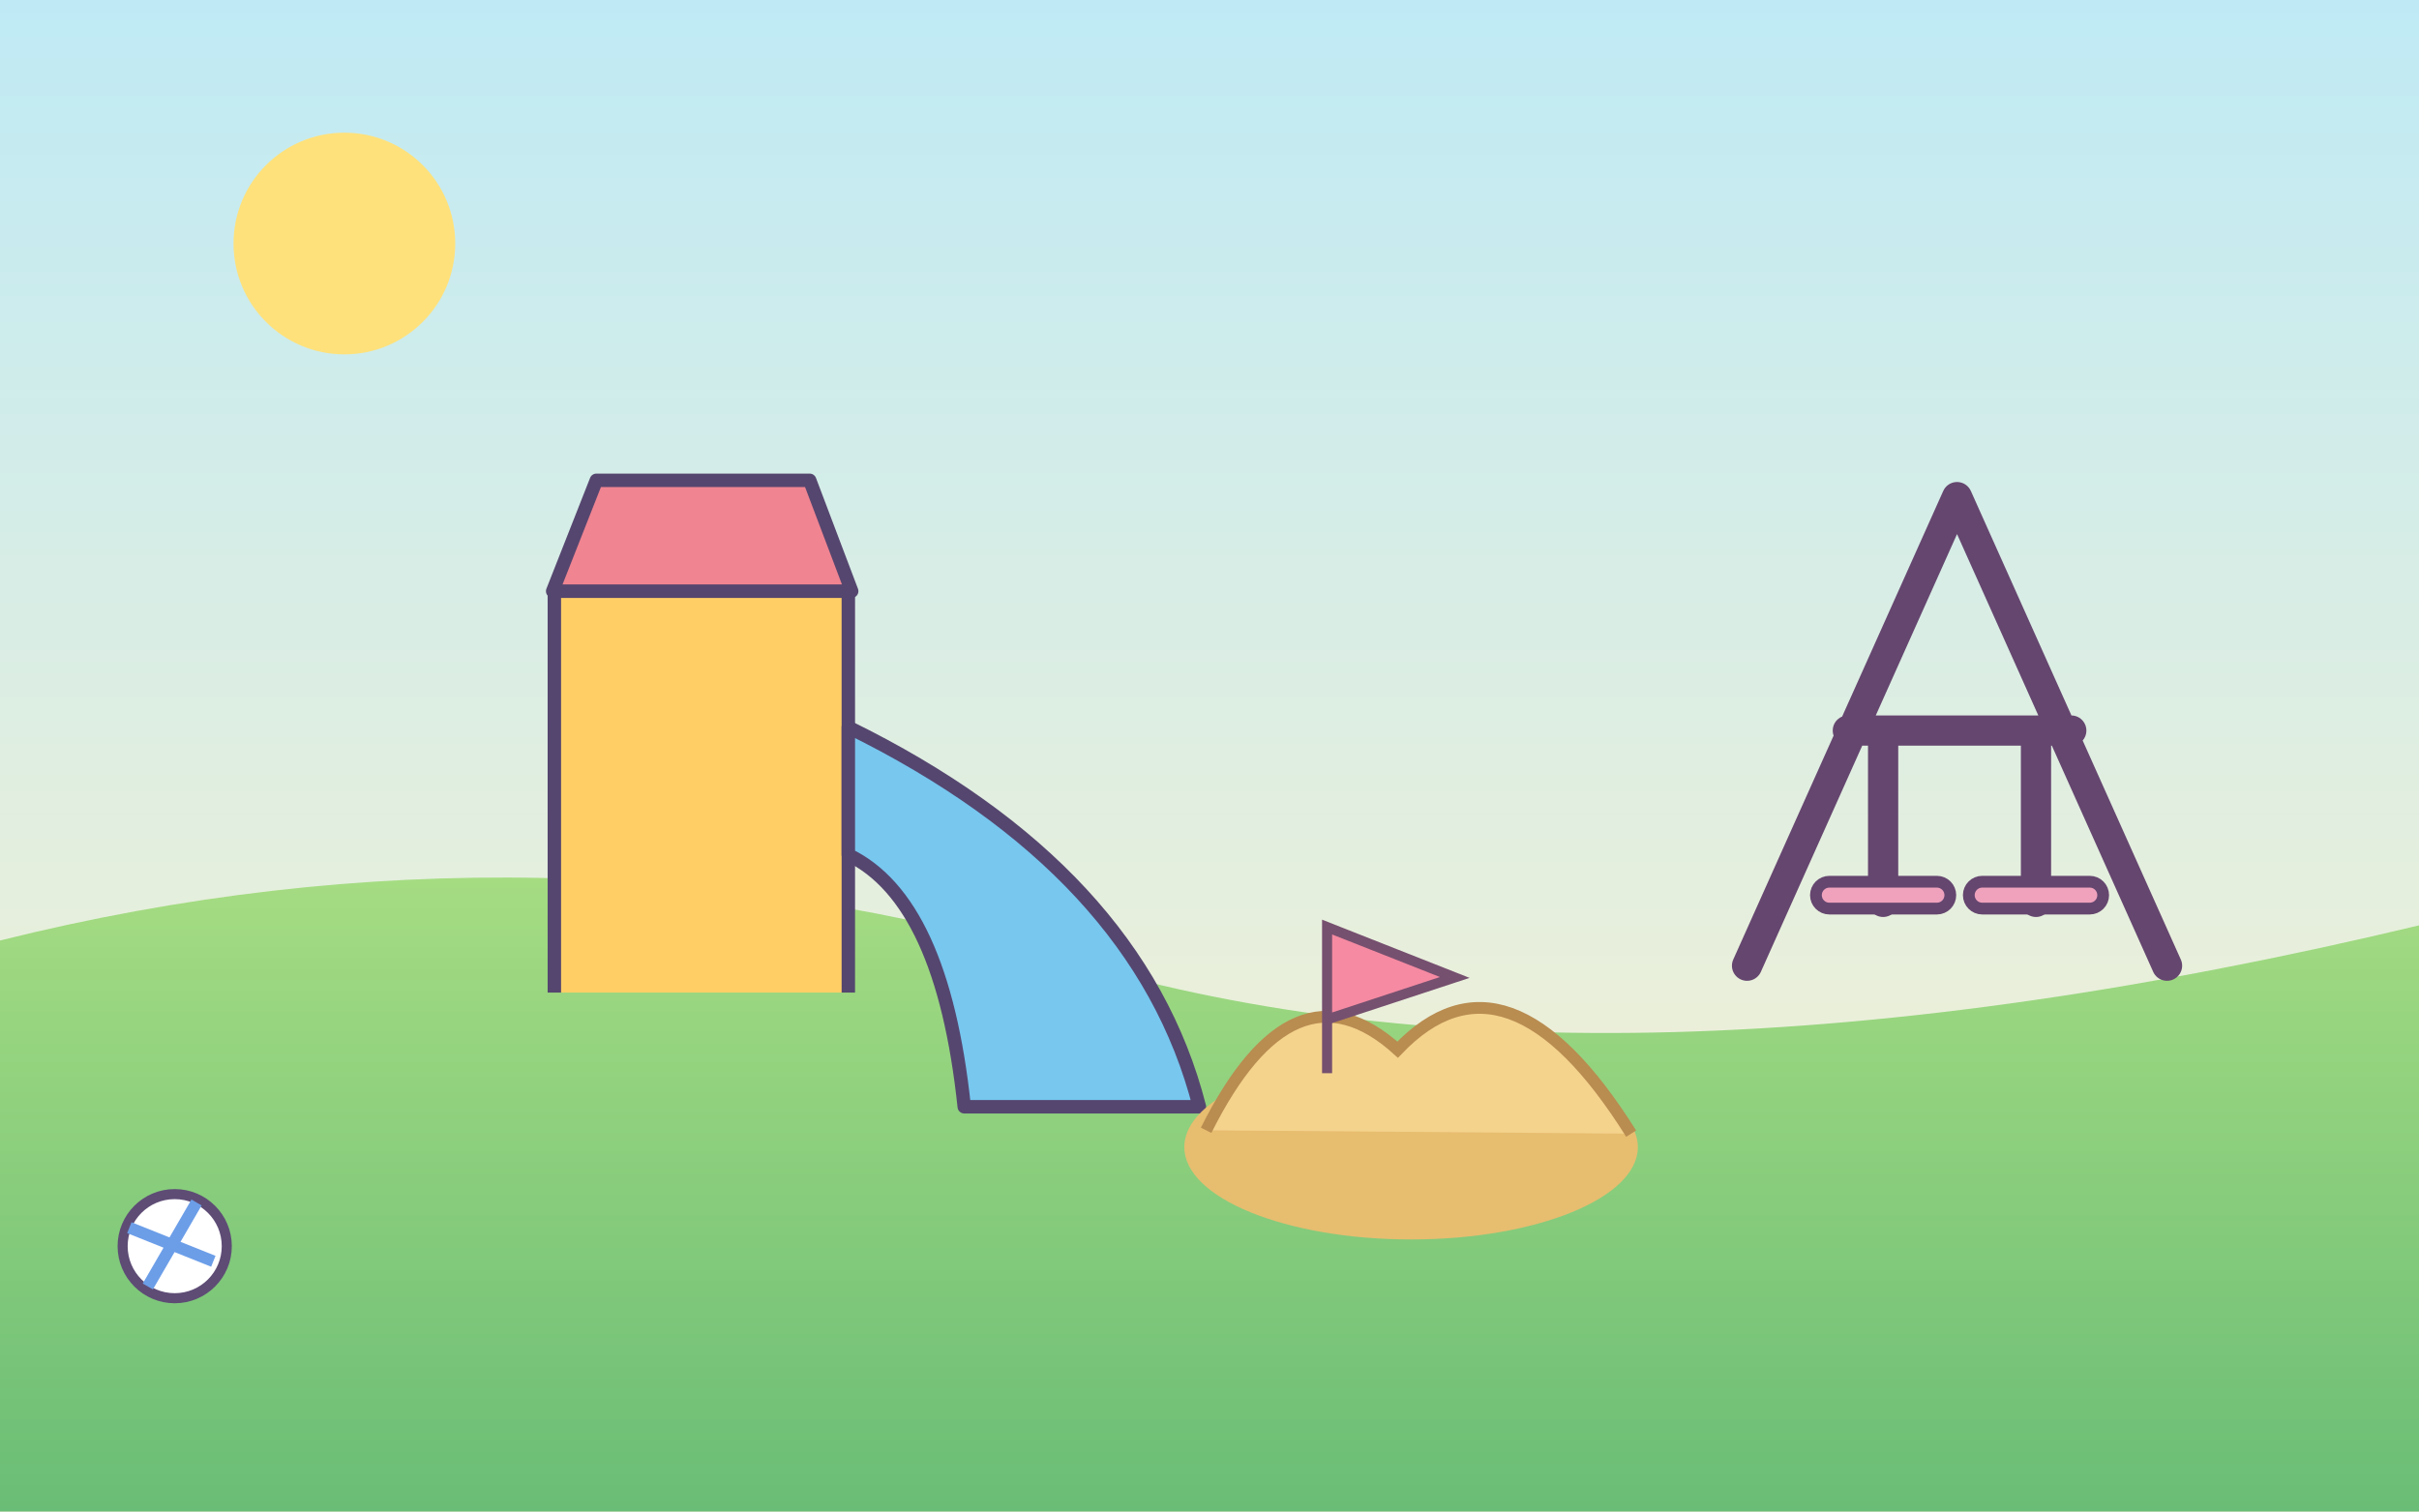
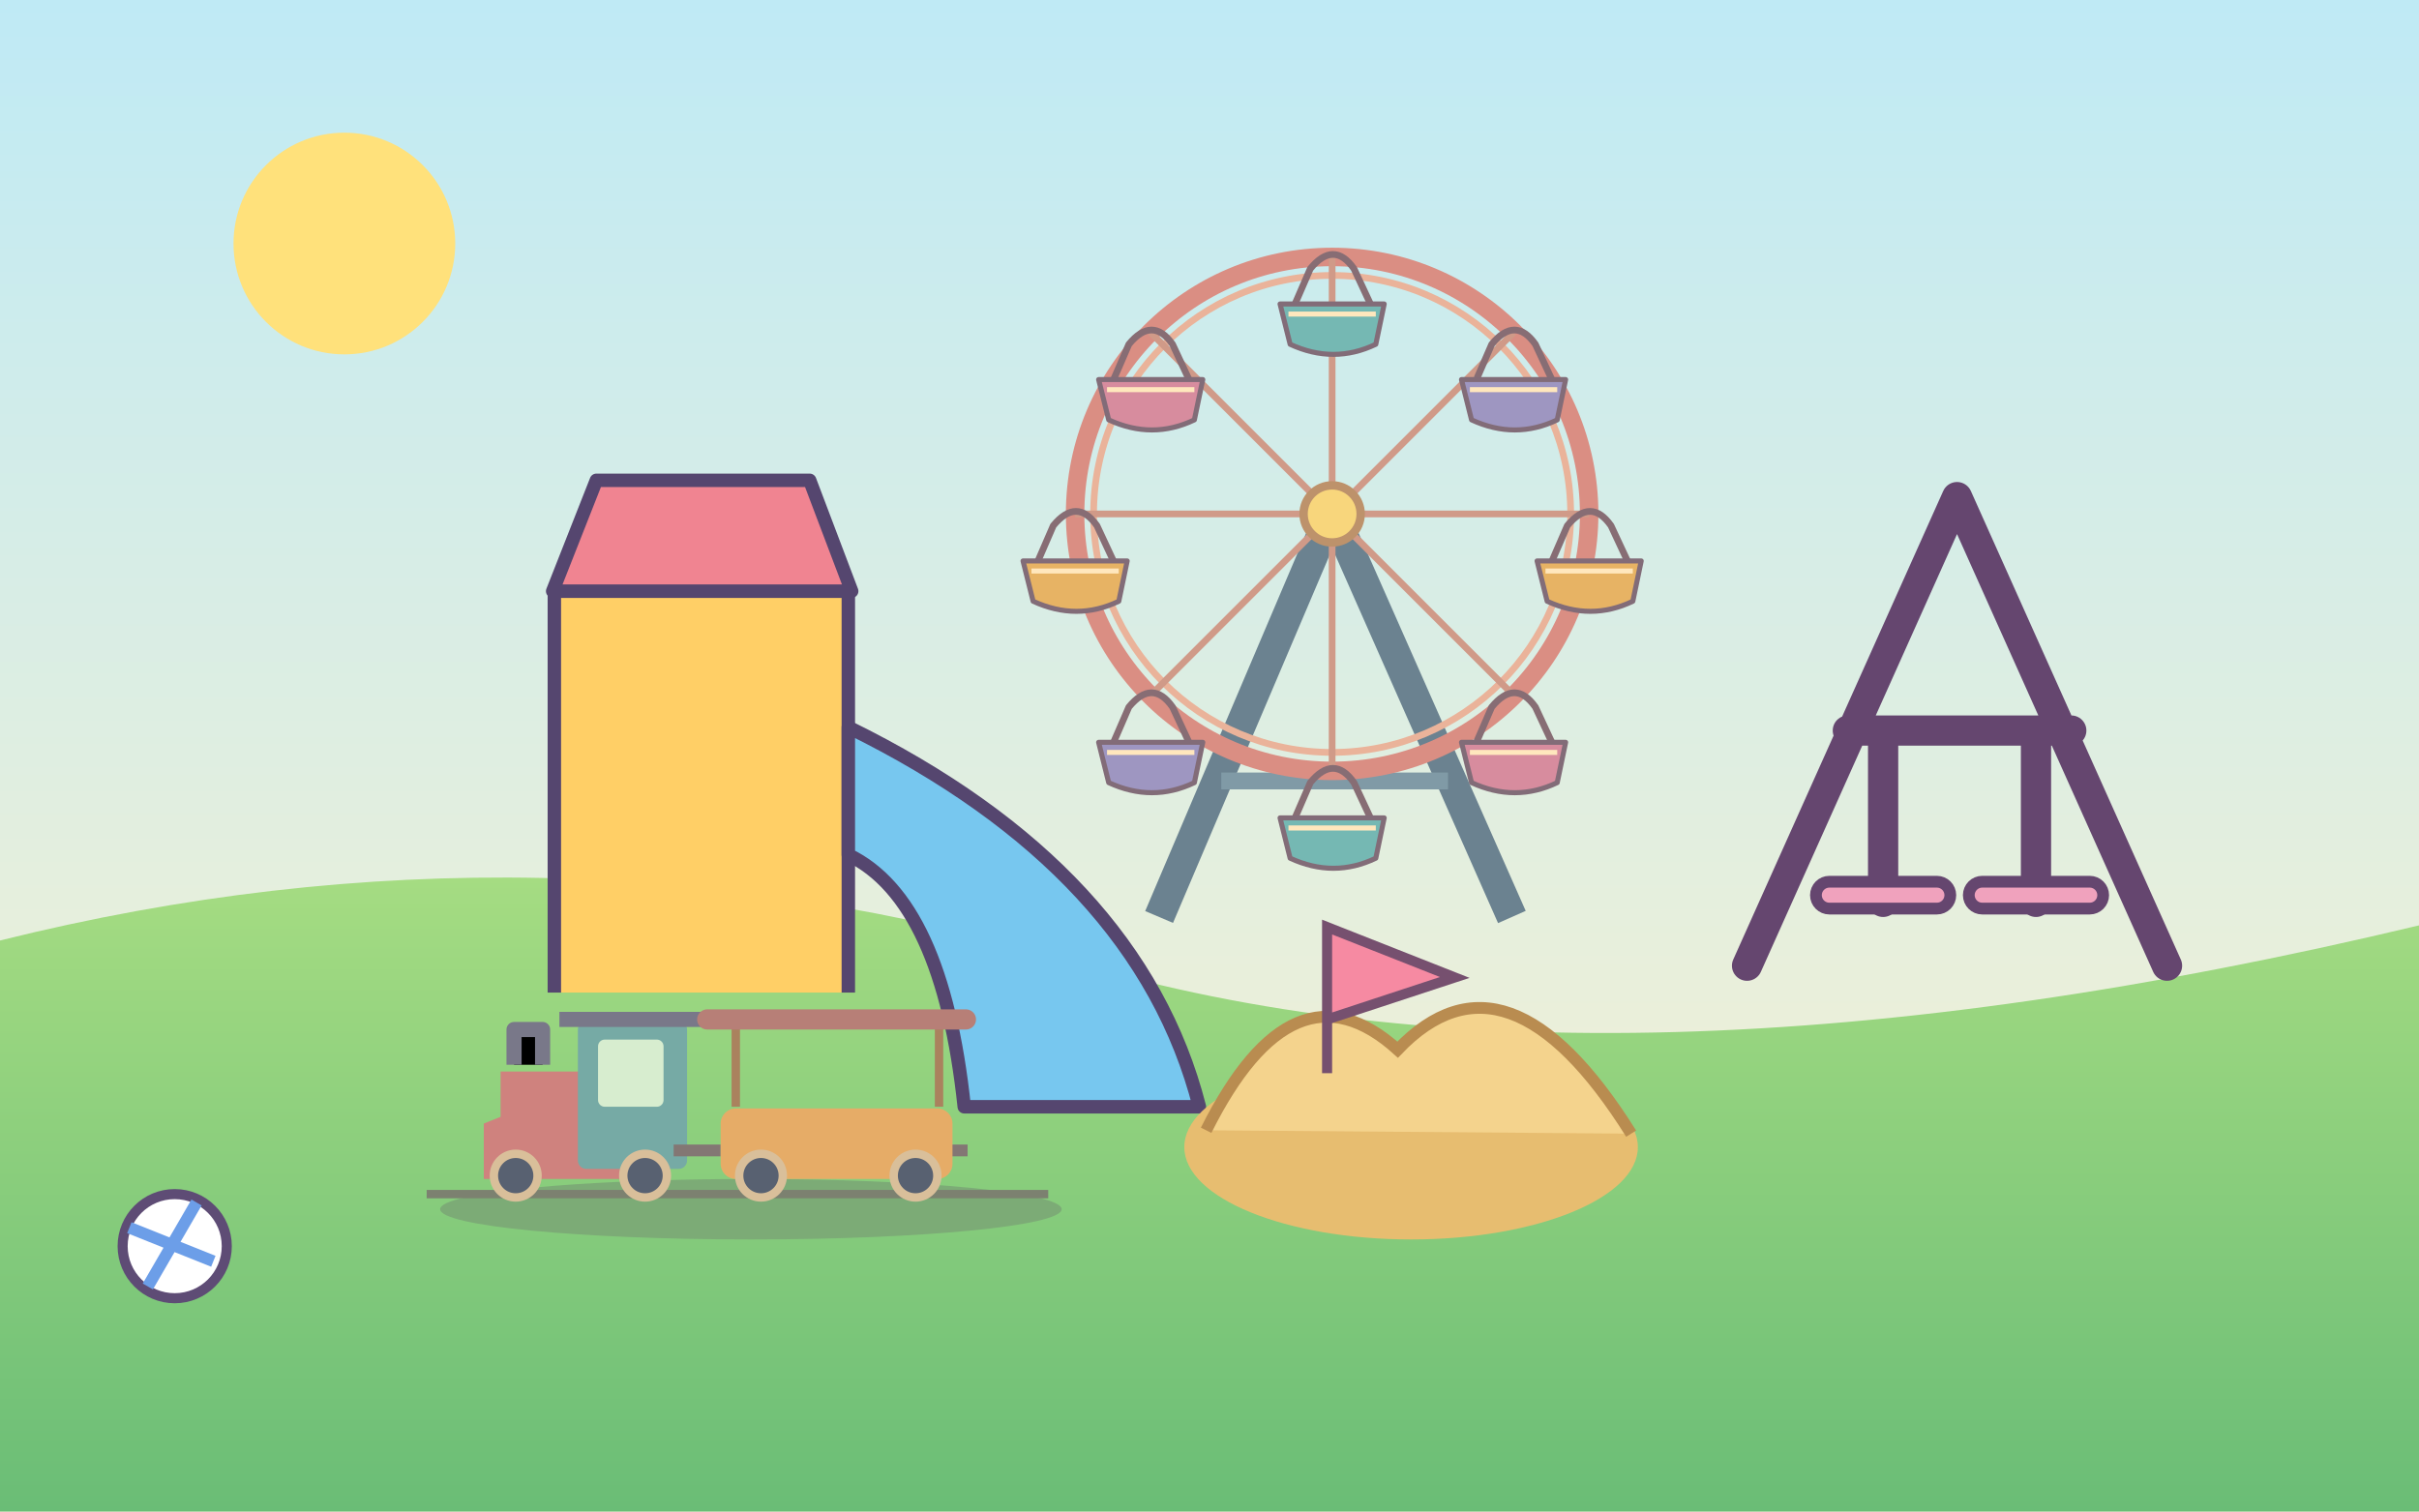
<svg xmlns="http://www.w3.org/2000/svg" viewBox="0 0 1440 900">
  <defs>
    <linearGradient id="s" x2="0" y2="1">
      <stop stop-color="#bfeaf5" />
      <stop offset="1" stop-color="#fff2cd" />
    </linearGradient>
    <linearGradient id="g" x2="0" y2="1">
      <stop stop-color="#a5dc82" />
      <stop offset="1" stop-color="#6abd76" />
    </linearGradient>
  </defs>
  <rect width="1440" height="900" fill="url(#s)" />
  <circle cx="205" cy="145" r="66" fill="#ffe17b" />
  <path d="M0 560q325-81 640 13t800-22v349H0Z" fill="url(#g)" />
  <g stroke="#65466f" stroke-width="18" stroke-linecap="round" stroke-linejoin="round" fill="none">
    <path d="M1040 575 1165 296l125 279M1100 435h133" />
    <path d="M1121 437v100m91-100v100" />
  </g>
  <g fill="#f0a2bd" stroke="#65466f" stroke-width="7">
    <rect x="1081" y="525" width="80" height="16" rx="8" />
    <rect x="1172" y="525" width="80" height="16" rx="8" />
  </g>
  <g stroke="#55466f" stroke-width="8" stroke-linejoin="round">
    <path d="M330 591V352h175v239" fill="#ffcf66" />
    <path d="M329 352h178l-25-66H355Z" fill="#f08491" />
    <path d="M505 433q173 85 209 226H574q-13-123-69-150Z" fill="#77c7ef" />
  </g>
  <g>
    <ellipse cx="840" cy="683" rx="135" ry="55" fill="#e7bd70" />
    <path d="M718 673q52-104 114-48 65-68 139 50" fill="#f4d38d" stroke="#b98c50" stroke-width="7" />
    <path d="M790 639v-87l76 30-76 25" fill="#f68aa2" stroke="#76506f" stroke-width="6" />
  </g>
  <circle cx="104" cy="742" r="31" fill="#fff" stroke="#5e4c75" stroke-width="6" />
  <path d="m77 731 50 20m-10-35-29 50" stroke="#6c9ee8" stroke-width="7" />
+   <g transform="translate(793 306)" stroke-linejoin="round">
+     <path d="M-103 240 0-2l107 242" fill="none" stroke="#6b8290" stroke-width="18" />
+     <path d="M-66 159H69" stroke="#809aa6" stroke-width="10" />
+     <circle r="153" fill="none" stroke="#da8e83" stroke-width="11" />
+     <circle r="142" fill="none" stroke="#eab39a" stroke-width="4" />
+     <path d="M0 0 0 153" stroke="#d09a88" stroke-width="4" />
+     <path d="M0 0 108 108" stroke="#d09a88" stroke-width="4" />
+     <path d="M0 0 153 0" stroke="#d09a88" stroke-width="4" />
+     <path d="M0 0 108 -108" stroke="#d09a88" stroke-width="4" />
+     <path d="M0 0 0 -153" stroke="#d09a88" stroke-width="4" />
+     <path d="M0 0 -108 -108" stroke="#d09a88" stroke-width="4" />
+     <path d="M0 0 -153 0" stroke="#d09a88" stroke-width="4" />
+     <path d="M0 0 -108 108" stroke="#d09a88" stroke-width="4" />
+     <circle r="17" fill="#f8d67c" stroke="#bd926b" stroke-width="5" />
+     <g transform="translate(0 153)">
+       <path d="m-26 37 13-30q14-17 26 0l14 30" fill="none" stroke="#876d74" stroke-width="4" />
+       <path d="M-31 28h62l-5 24q-25 12-51 0Z" fill="#75b8b3" stroke="#826c78" stroke-width="3" />
+       <path d="M-26 34h52" stroke="#ffe7bd" stroke-width="3" />
+     </g>
+     <g transform="translate(108 108)">
+       <path d="m-26 37 13-30q14-17 26 0l14 30" fill="none" stroke="#876d74" stroke-width="4" />
+       <path d="M-31 28h62l-5 24q-25 12-51 0Z" fill="#d78c9e" stroke="#826c78" stroke-width="3" />
+       <path d="M-26 34h52" stroke="#ffe7bd" stroke-width="3" />
+     </g>
+     <g transform="translate(153 0)">
+       <path d="m-26 37 13-30q14-17 26 0l14 30" fill="none" stroke="#876d74" stroke-width="4" />
+       <path d="M-31 28h62l-5 24q-25 12-51 0Z" fill="#e7b364" stroke="#826c78" stroke-width="3" />
+       <path d="M-26 34h52" stroke="#ffe7bd" stroke-width="3" />
+     </g>
+     <g transform="translate(108 -108)">
+       <path d="m-26 37 13-30q14-17 26 0l14 30" fill="none" stroke="#876d74" stroke-width="4" />
+       <path d="M-31 28h62l-5 24q-25 12-51 0Z" fill="#9e96c1" stroke="#826c78" stroke-width="3" />
+       <path d="M-26 34h52" stroke="#ffe7bd" stroke-width="3" />
+     </g>
+     <g transform="translate(0 -153)">
+       <path d="m-26 37 13-30q14-17 26 0l14 30" fill="none" stroke="#876d74" stroke-width="4" />
+       <path d="M-31 28h62l-5 24q-25 12-51 0Z" fill="#75b8b3" stroke="#826c78" stroke-width="3" />
+       <path d="M-26 34h52" stroke="#ffe7bd" stroke-width="3" />
+     </g>
+     <g transform="translate(-108 -108)">
+       <path d="m-26 37 13-30q14-17 26 0l14 30" fill="none" stroke="#876d74" stroke-width="4" />
+       <path d="M-31 28h62l-5 24q-25 12-51 0Z" fill="#d78c9e" stroke="#826c78" stroke-width="3" />
+       <path d="M-26 34h52" stroke="#ffe7bd" stroke-width="3" />
+     </g>
+     <g transform="translate(-153 0)">
+       <path d="m-26 37 13-30q14-17 26 0l14 30" fill="none" stroke="#876d74" stroke-width="4" />
+       <path d="M-31 28h62l-5 24q-25 12-51 0Z" fill="#e7b364" stroke="#826c78" stroke-width="3" />
+       <path d="M-26 34h52" stroke="#ffe7bd" stroke-width="3" />
+     </g>
+     <g transform="translate(-108 108)">
+       <path d="m-26 37 13-30q14-17 26 0l14 30" fill="none" stroke="#876d74" stroke-width="4" />
+       <path d="M-31 28h62l-5 24q-25 12-51 0Z" fill="#9e96c1" stroke="#826c78" stroke-width="3" />
+       <path d="M-26 34h52" stroke="#ffe7bd" stroke-width="3" />
+     </g>
+   </g>
+   <g transform="translate(306 704)" stroke-linejoin="round">
+     <ellipse cx="141" cy="16" rx="185" ry="18" fill="#7cab76" />
+     <path d="M-52 7h370" stroke="#7c8170" stroke-width="5" />
+     <path d="M-8-66h78v64H-18v-33l10-4Z" fill="#cf827e" />
+     <rect x="38" y="-96" width="65" height="88" rx="5" fill="#76aaa5" />
+     <rect x="50" y="-85" width="39" height="40" rx="4" fill="#d7edcf" />
+     <path d="M27-97h85M0-70v-21h17v21" stroke="#797889" stroke-width="9" />
+     <path d="M95-19h28m123 0h24" stroke="#837774" stroke-width="7" />
+     <rect x="123" y="-44" width="138" height="42" rx="9" fill="#e6ac67" />
+     <path d="M132-45v-51m121 51v-51" stroke="#aa825e" stroke-width="5" />
+     <path d="M115-97h154" stroke="#b77f77" stroke-width="12" stroke-linecap="round" />
+     <g fill="#586171" stroke="#d9bf9a" stroke-width="5">
+       <circle cx="1" cy="-4" r="13" />
+       <circle cx="78" cy="-4" r="13" />
+       <circle cx="147" cy="-4" r="13" />
+       <circle cx="239" cy="-4" r="13" />
+     </g>
+   </g>
</svg>
